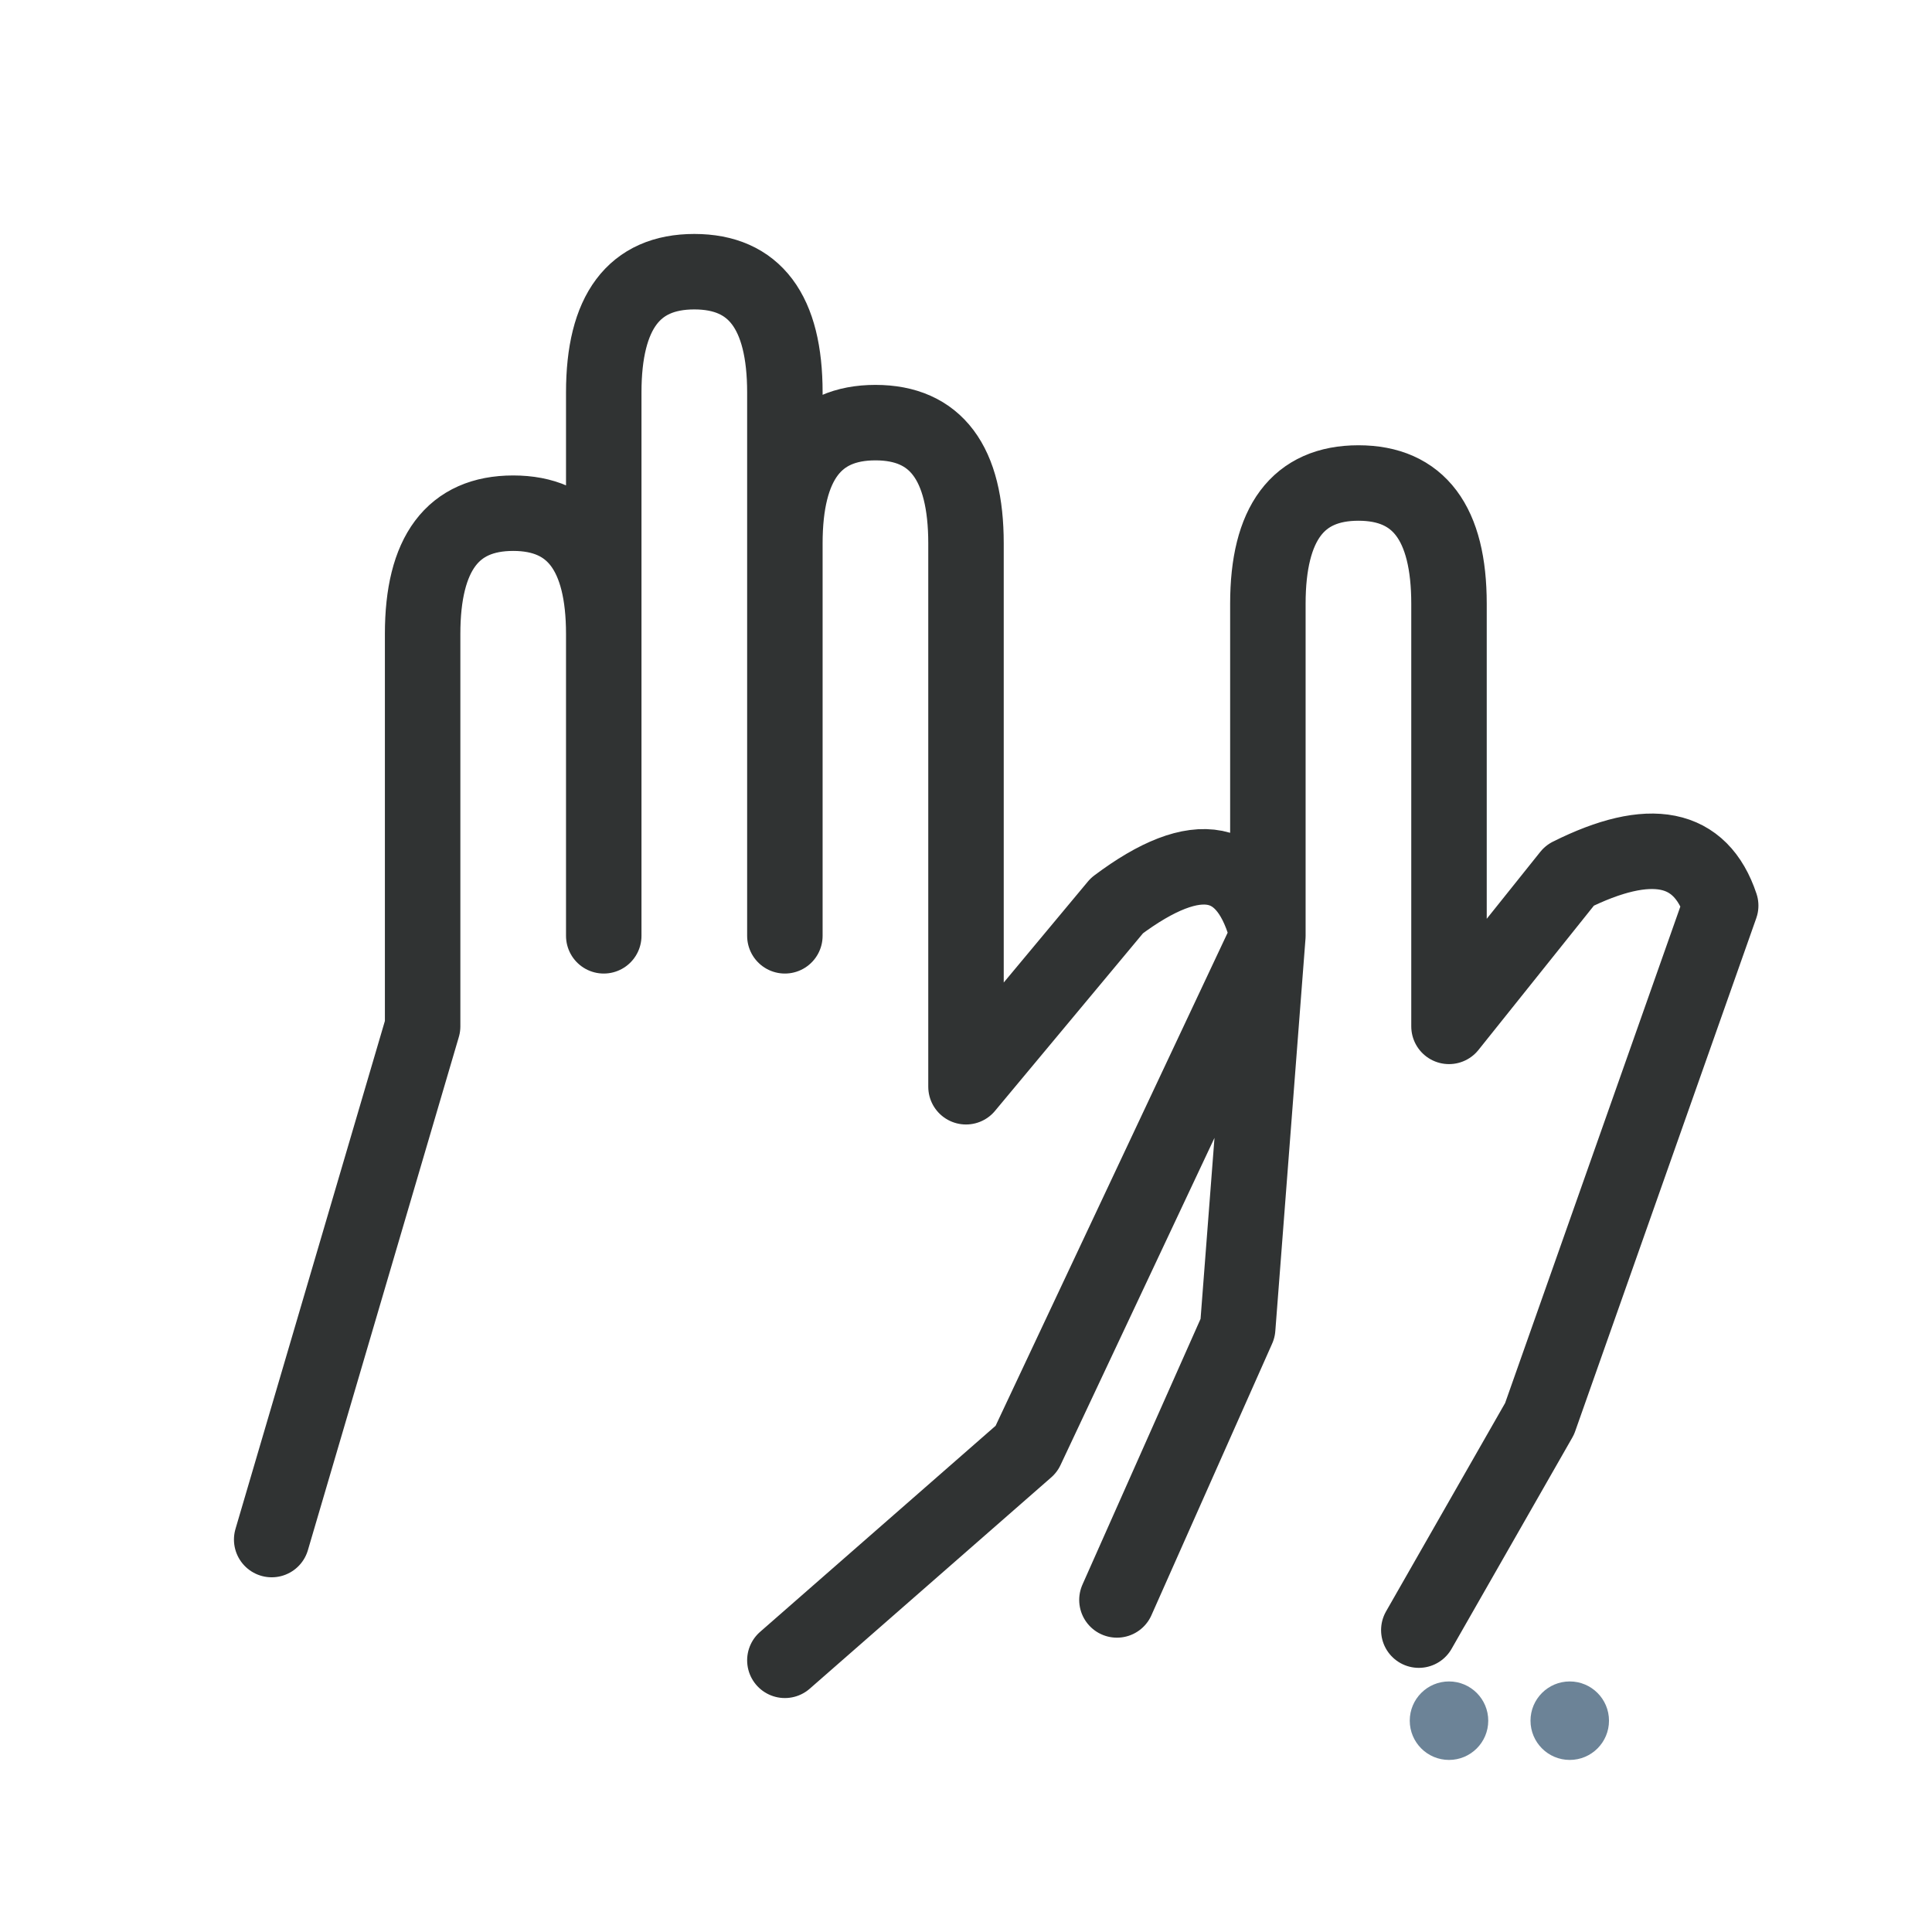
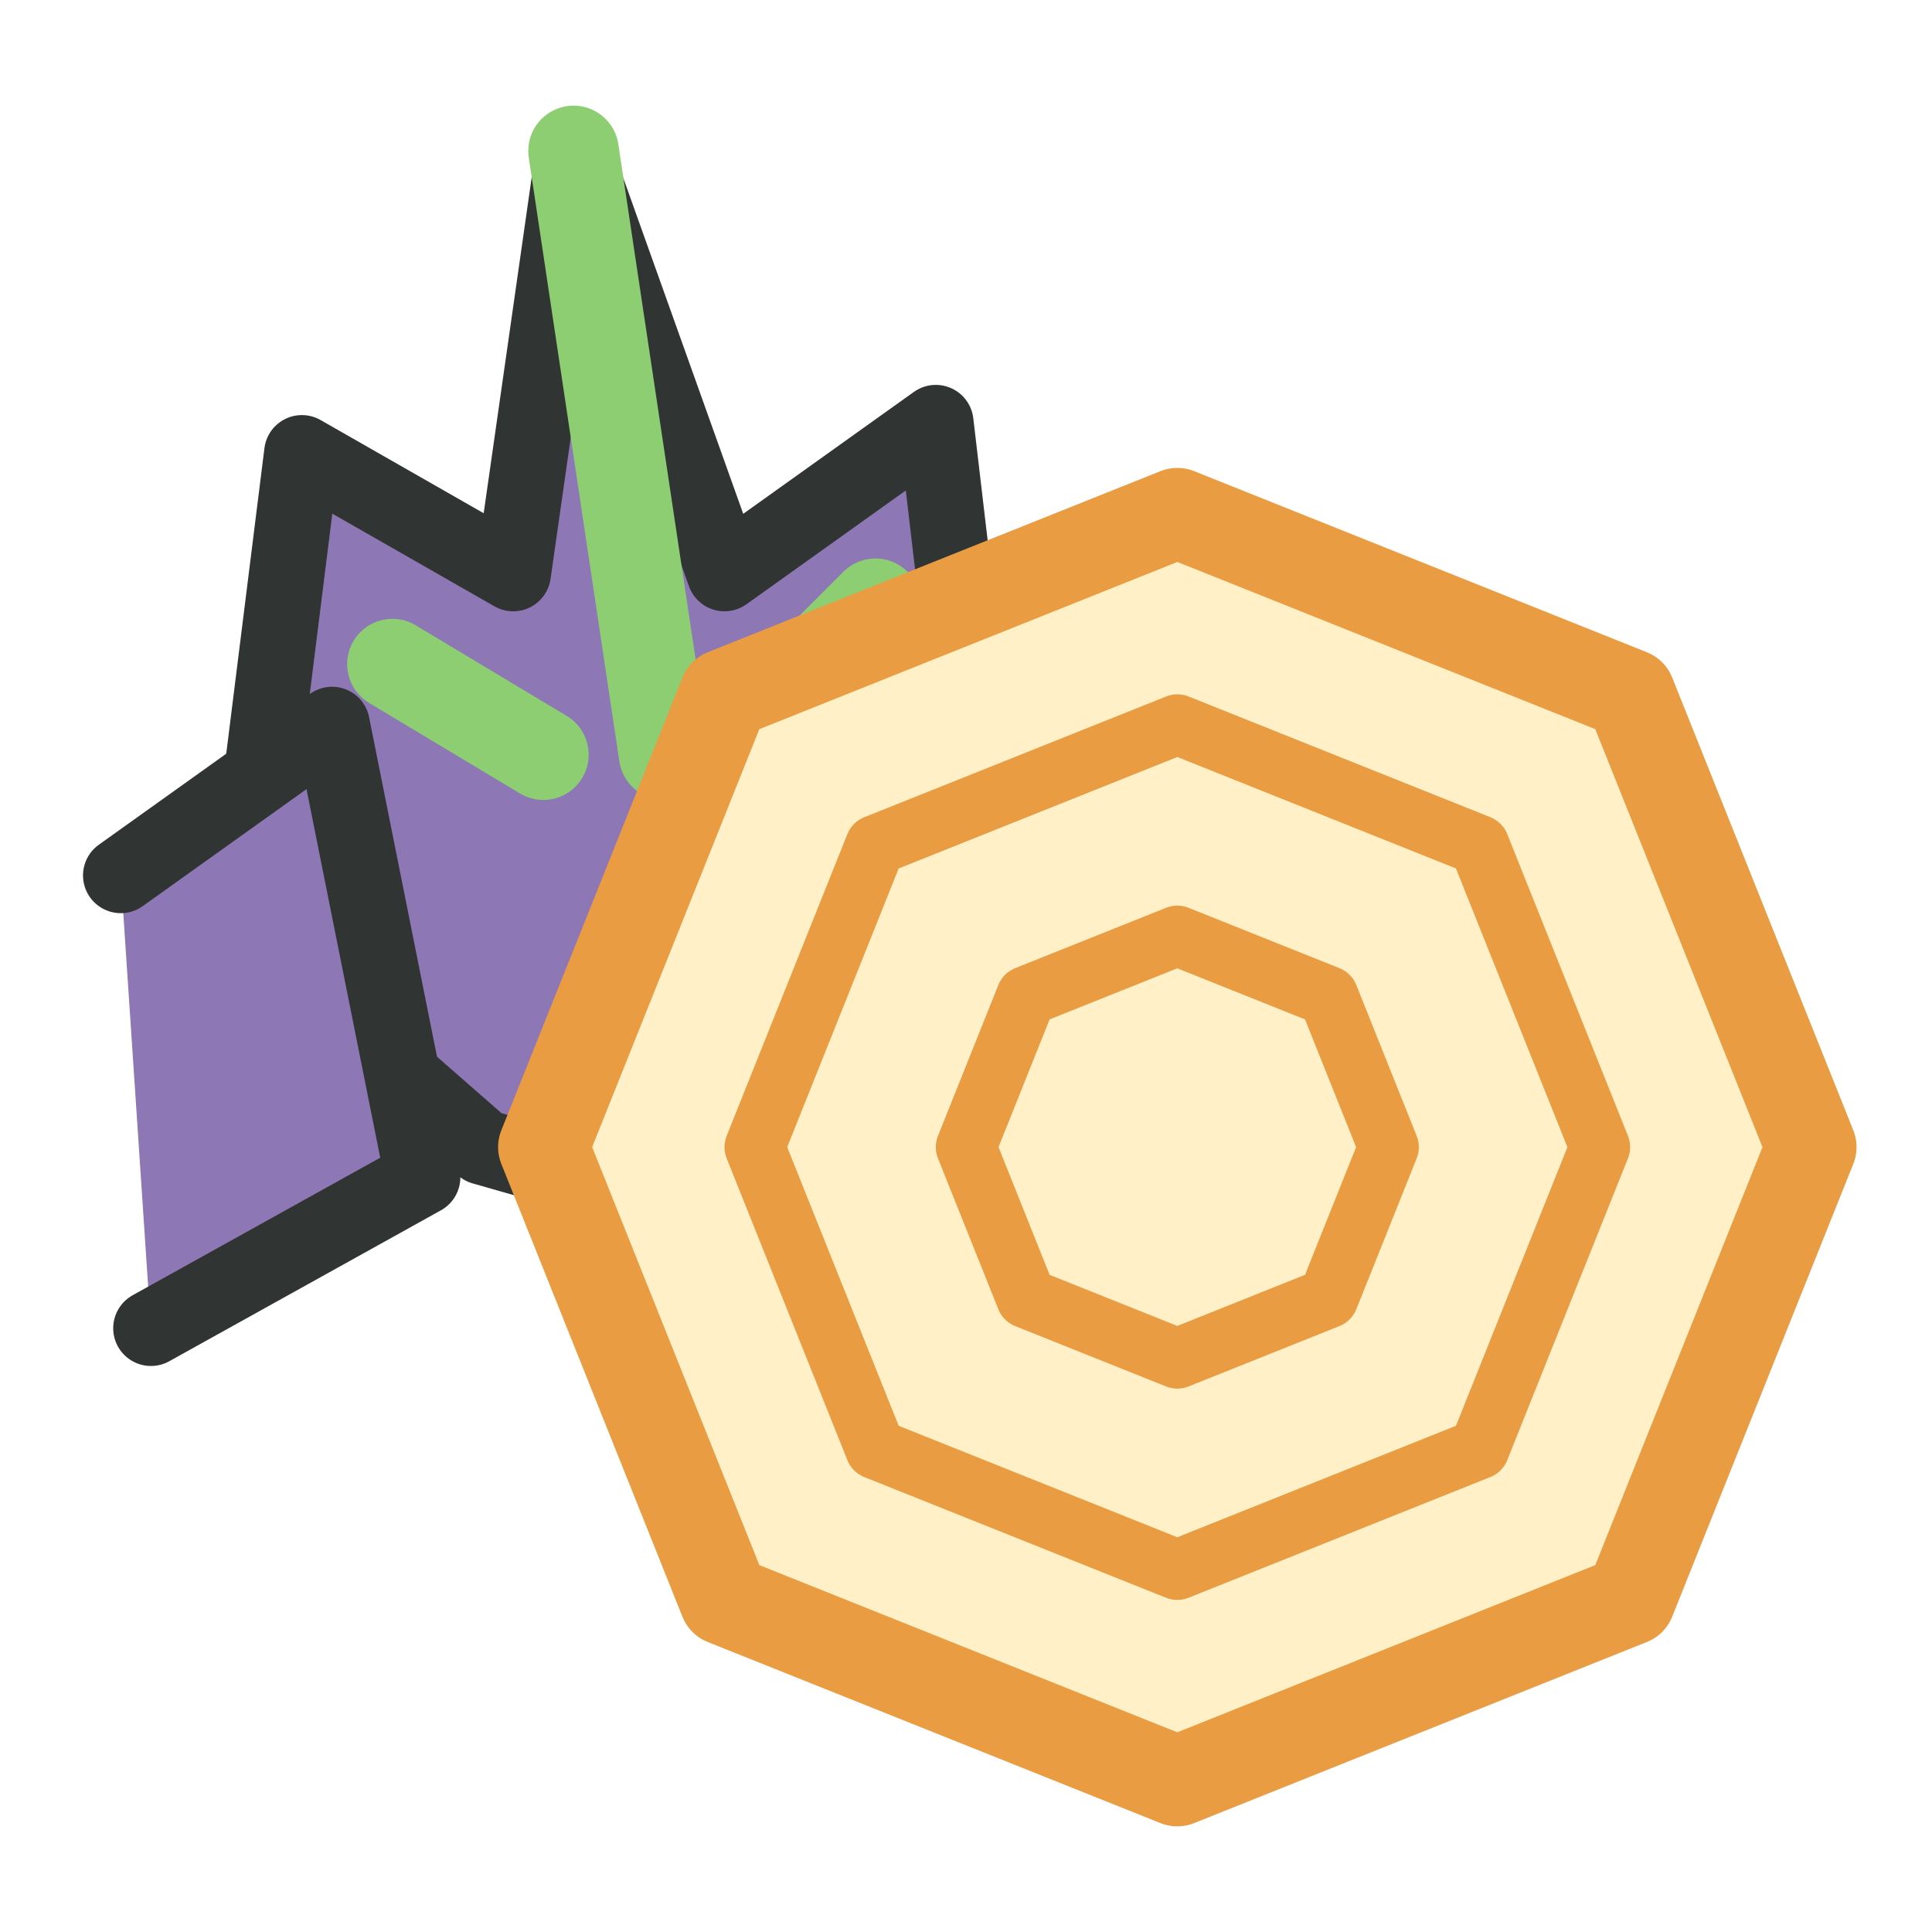
<svg xmlns="http://www.w3.org/2000/svg" viewBox="0 0 64 64">
-   <g fill="none" stroke="#303333" stroke-width="2.5" stroke-linecap="round" stroke-linejoin="round">
-     <path d="m9 51 5-17V21q0-4 3-4t3 4v10-18q0-4 3-4t3 4v18-13q0-4 3-4t3 4v18l5-6q4-3 5 1l-8 17-8 7M37 53l4-9 1-13V20q0-4 3-4t3 4v14l4-5q4-2 5 1l-6 17-4 7" />
-     <circle cx="48" cy="57" r="1.3" fill="#6c8397" stroke="none" />
-     <circle cx="52" cy="57" r="1.3" fill="#6c8397" stroke="none" />
+   <g fill="none" stroke="#303432" stroke-width="2.5" stroke-linecap="round" stroke-linejoin="round">
+     <path d="m8 31 2-16 7 4 2-14 5 14 7-5 2 17-10 9-7-2Z" fill="#8d77b4" />
+     <path d="m19 5 3 20m-9-3 5 3m6 0 5-5" stroke="#8dce73" stroke-width="3" />
+     <path d="m4 29 7-5 3 15-9 5m25-12 5-8 4 15-10 5" fill="#8d77b4" />
+     <path d="m39 17 15 6 6 15-6 15-15 6-15-6-6-15 6-15Z" fill="#fff0c8" stroke="#e99c42" stroke-width="3" />
+     <path d="m39 24 10 4 4 10-4 10-10 4-10-4-4-10 4-10Z" stroke="#e99c42" stroke-width="2" />
+     <path d="m39 31 5 2 2 5-2 5-5 2-5-2-2-5 2-5Z" stroke="#e99c42" stroke-width="2" />
  </g>
</svg>
